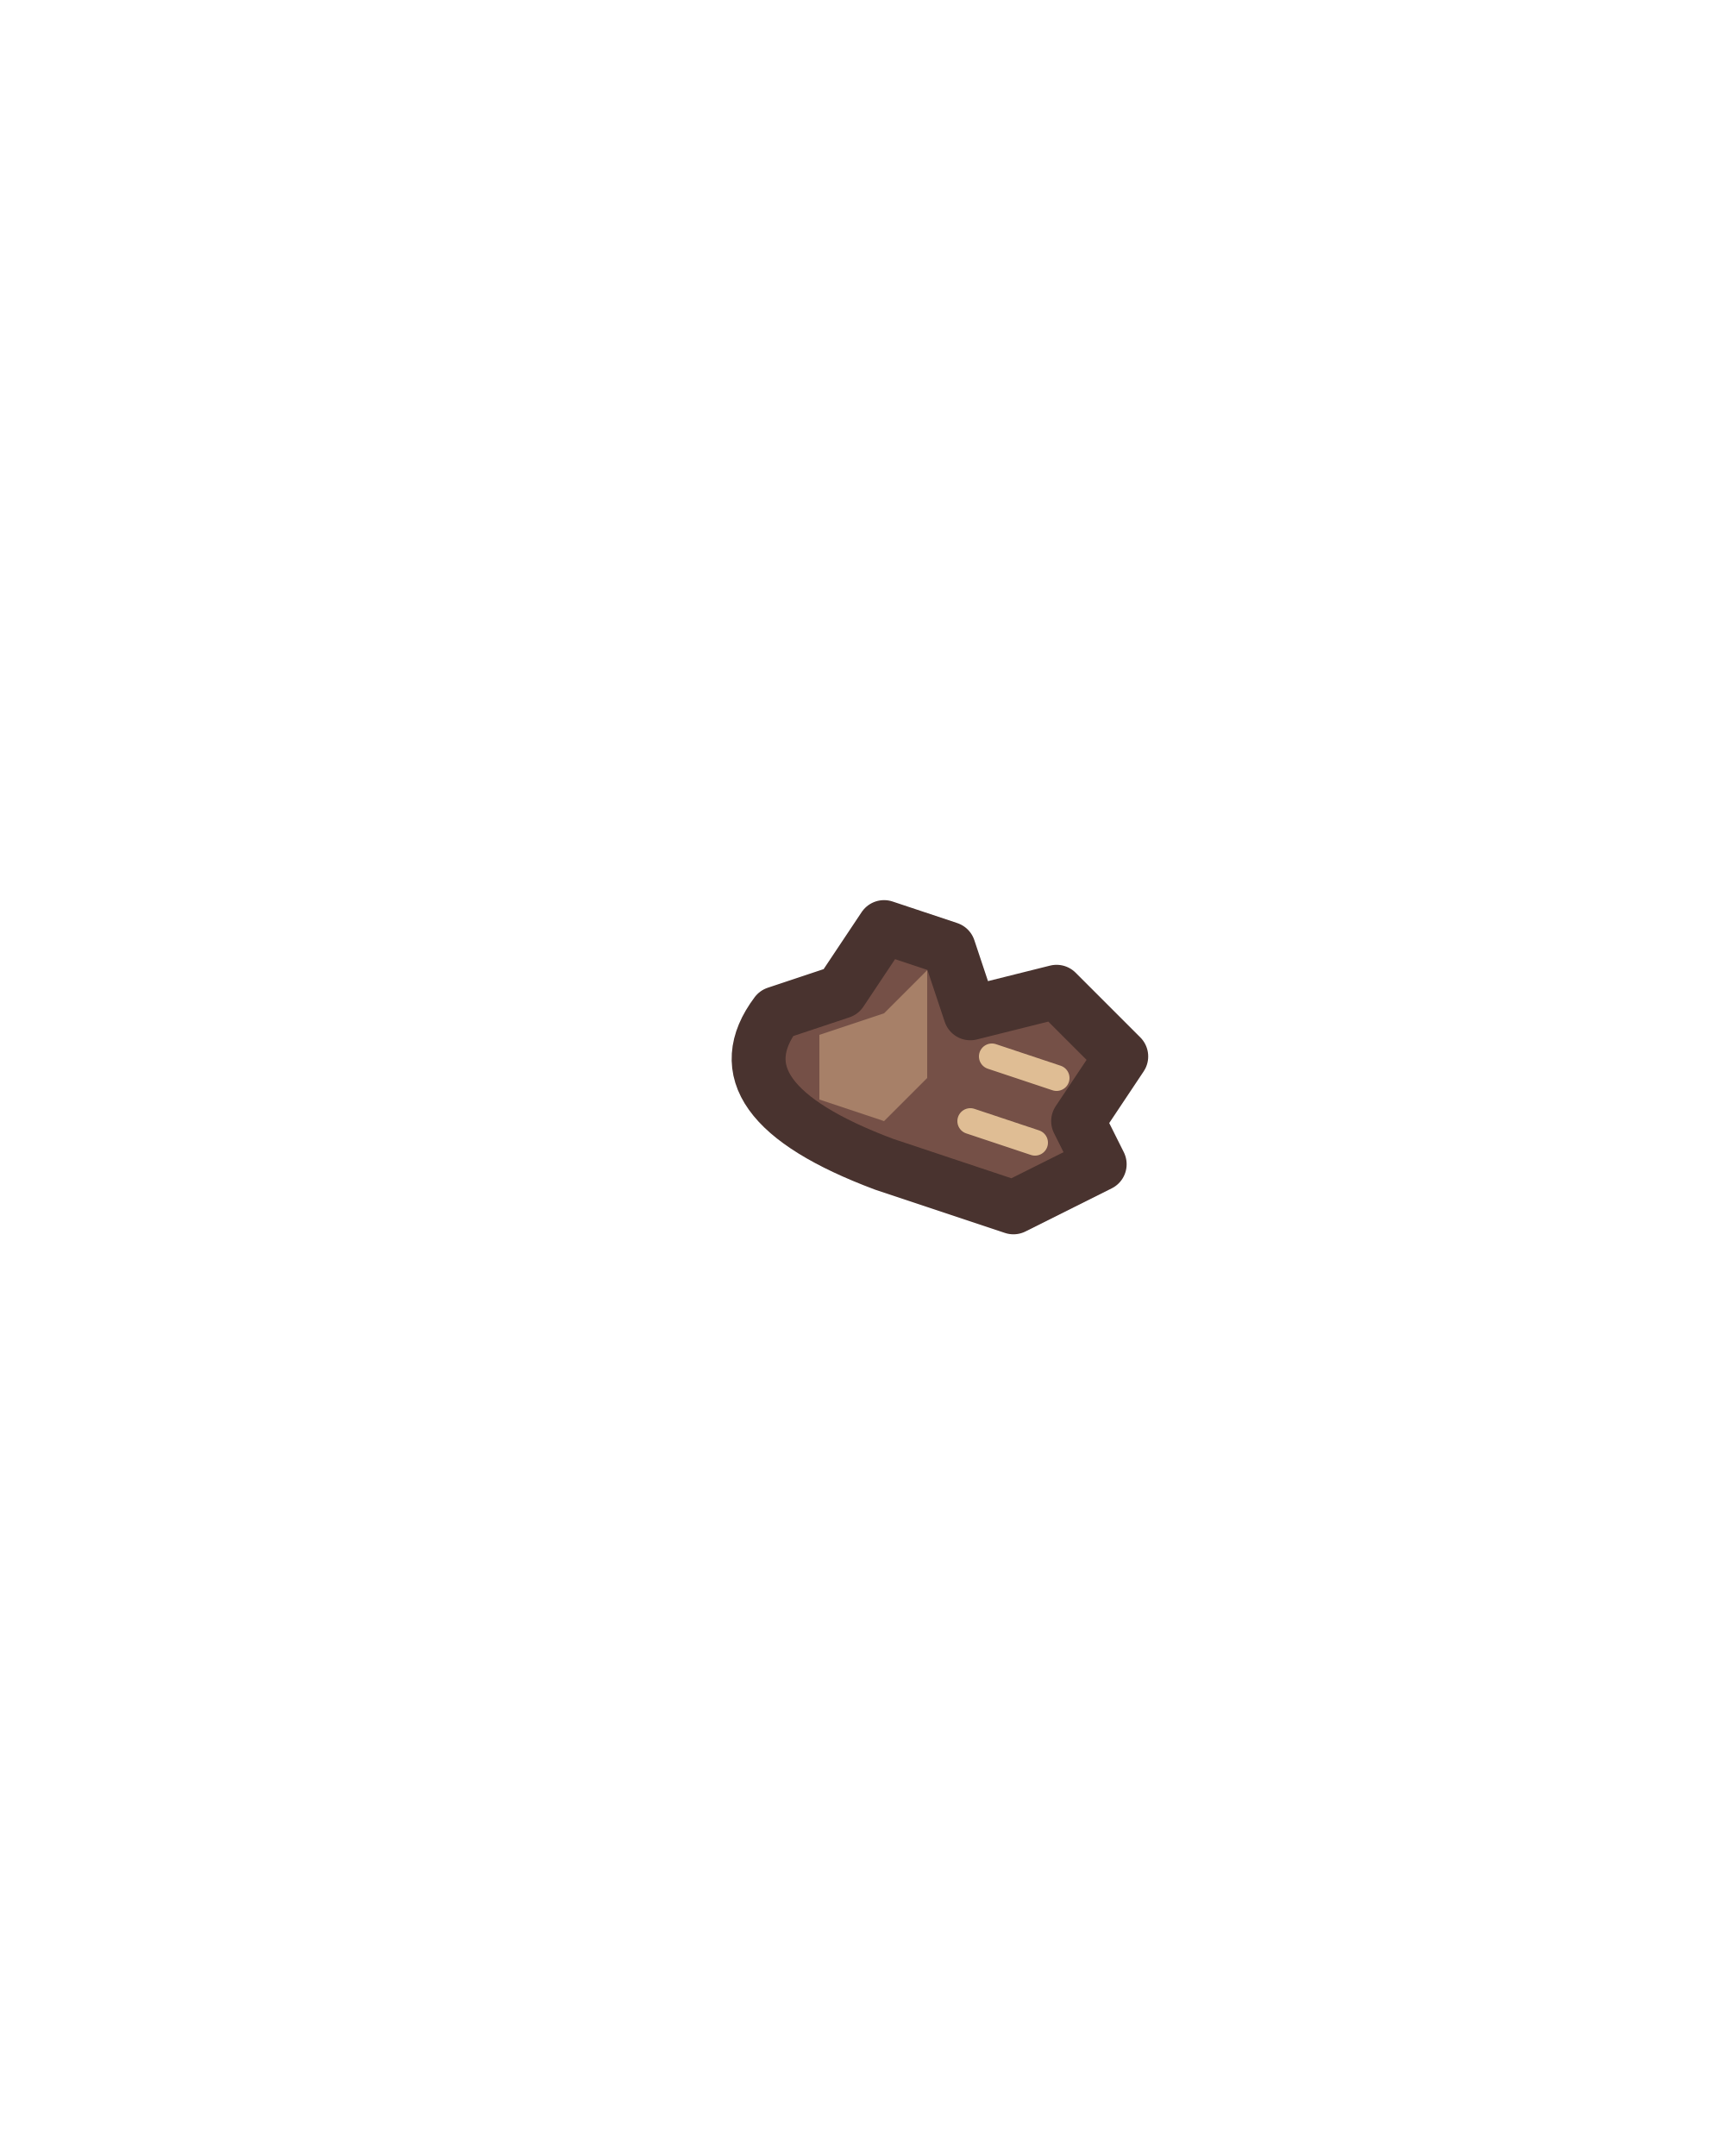
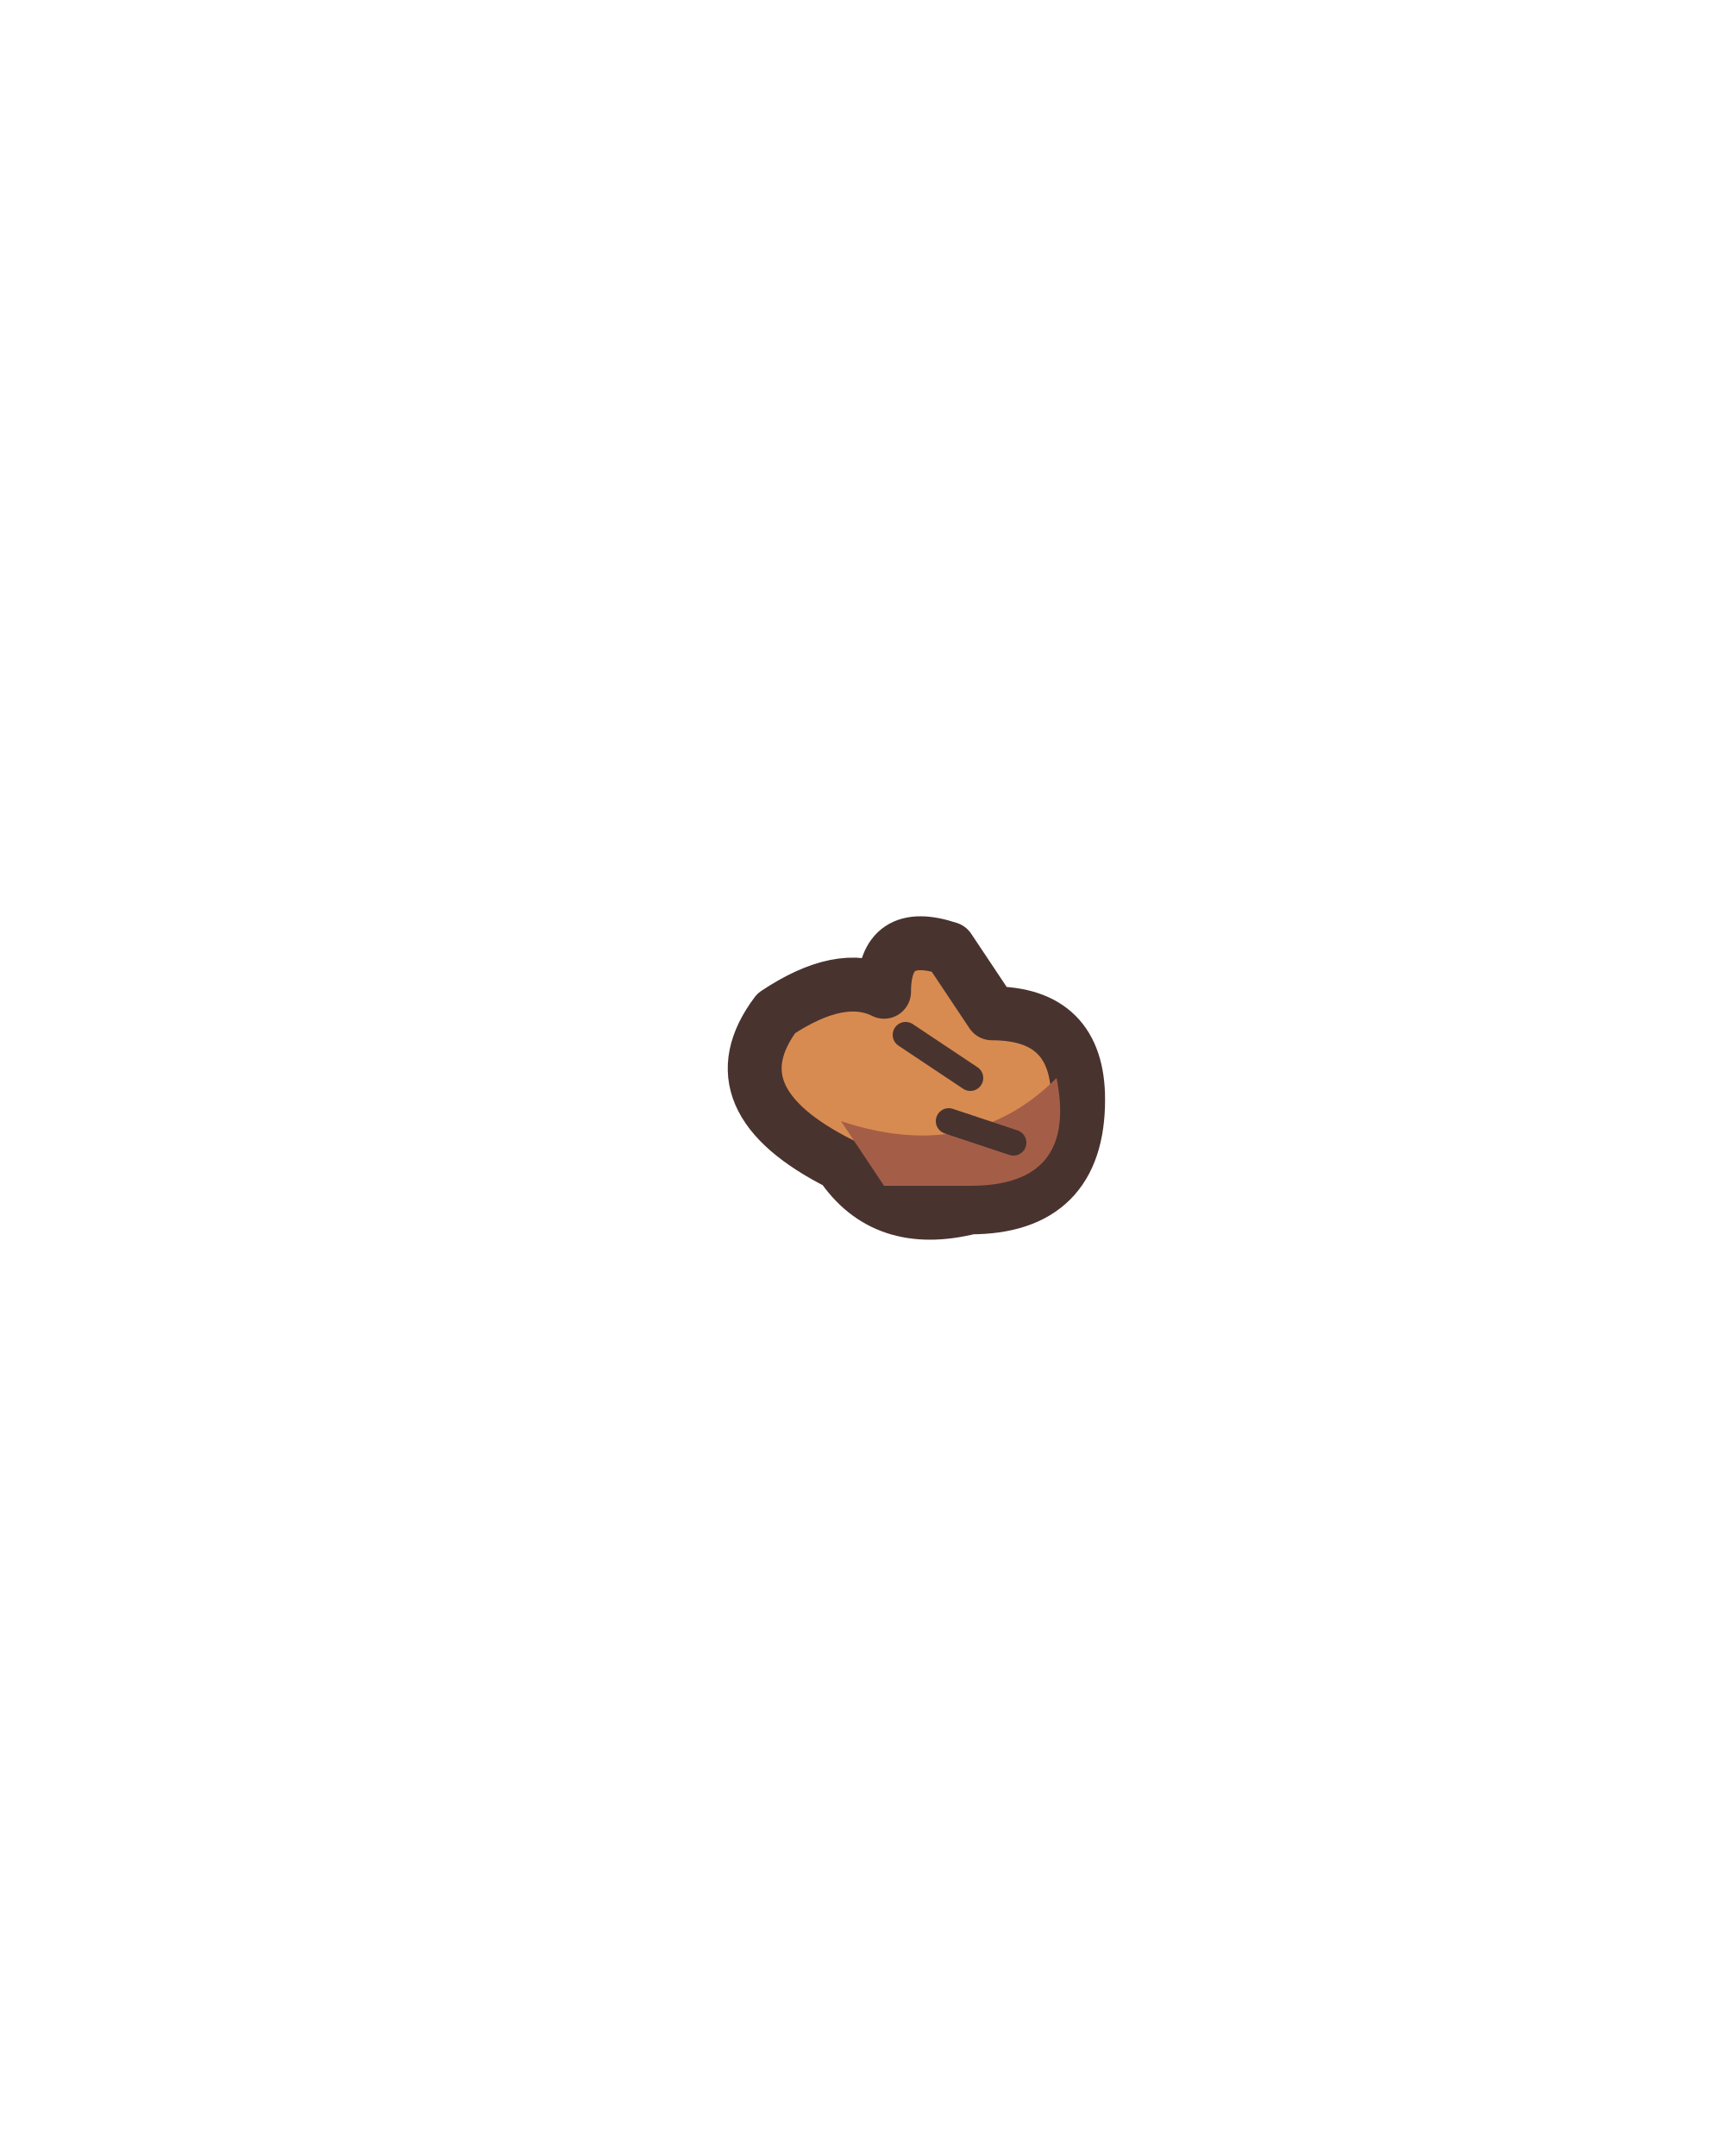
<svg xmlns="http://www.w3.org/2000/svg" viewBox="-40 -50 80 100" width="160" height="200">
  <g stroke="#49332f" stroke-width="2.5" stroke-linejoin="round" stroke-linecap="round">
-     <path fill="#755047" d="M-4-3L-1-4L1-7L4-6L5-3L9-4L12-1L10 2L11 4L7 6L1 4Q-7 1-4-3Z" />
-     <path fill="#a78068" stroke="none" d="M-2-2L1-3L3-5L3 0L1 2L-2 1Z" />
-     <path fill="none" stroke="#dfbd94" stroke-width="1.2" d="M6-1l3 1M5 2l3 1" />
+     <path fill="#d88b51" d="M-4-3Q-1-5 1-4Q1-7 4-6L6-3Q10-3 10 1Q10 6 5 6Q1 7-1 4Q-7 1-4-3Z" />
+     <path fill="#a45e47" stroke="none" d="M-1 2Q5 4 9 0Q10 5 5 5L1 5Z" />
+     <path fill="none" stroke-width="1.2" d="M2-2l3 2M4 2l3 1" />
  </g>
</svg>
